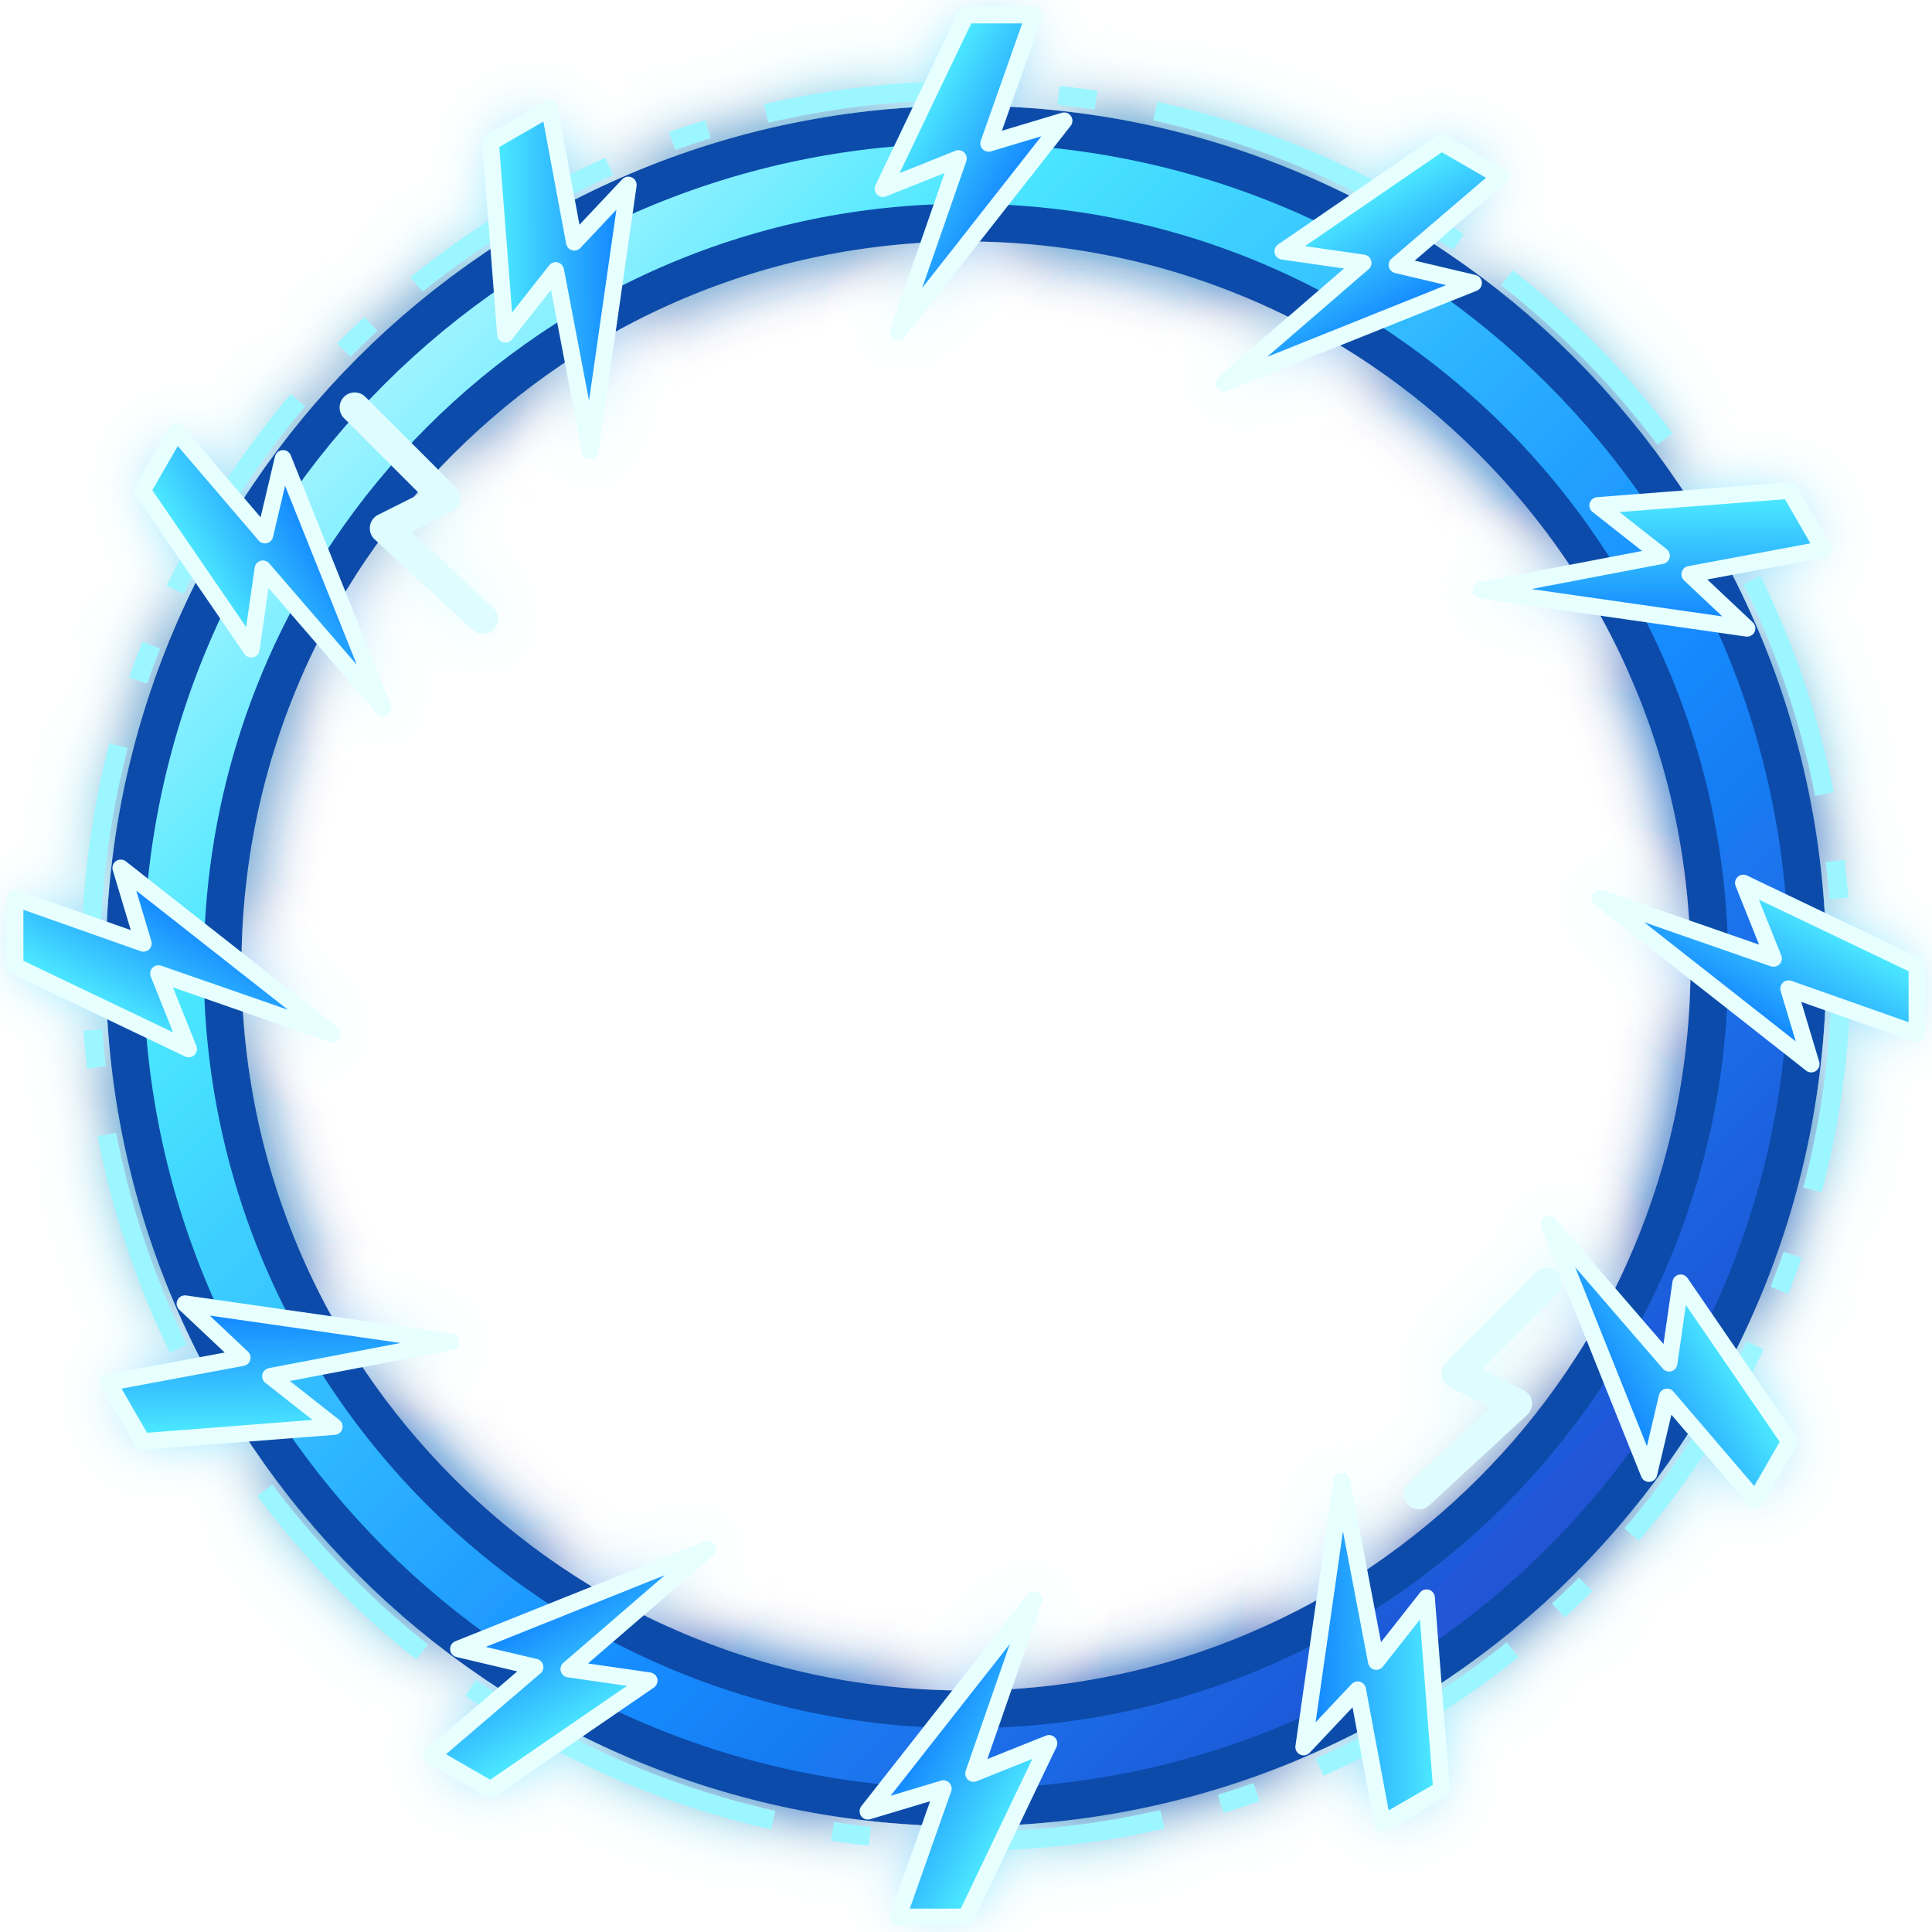
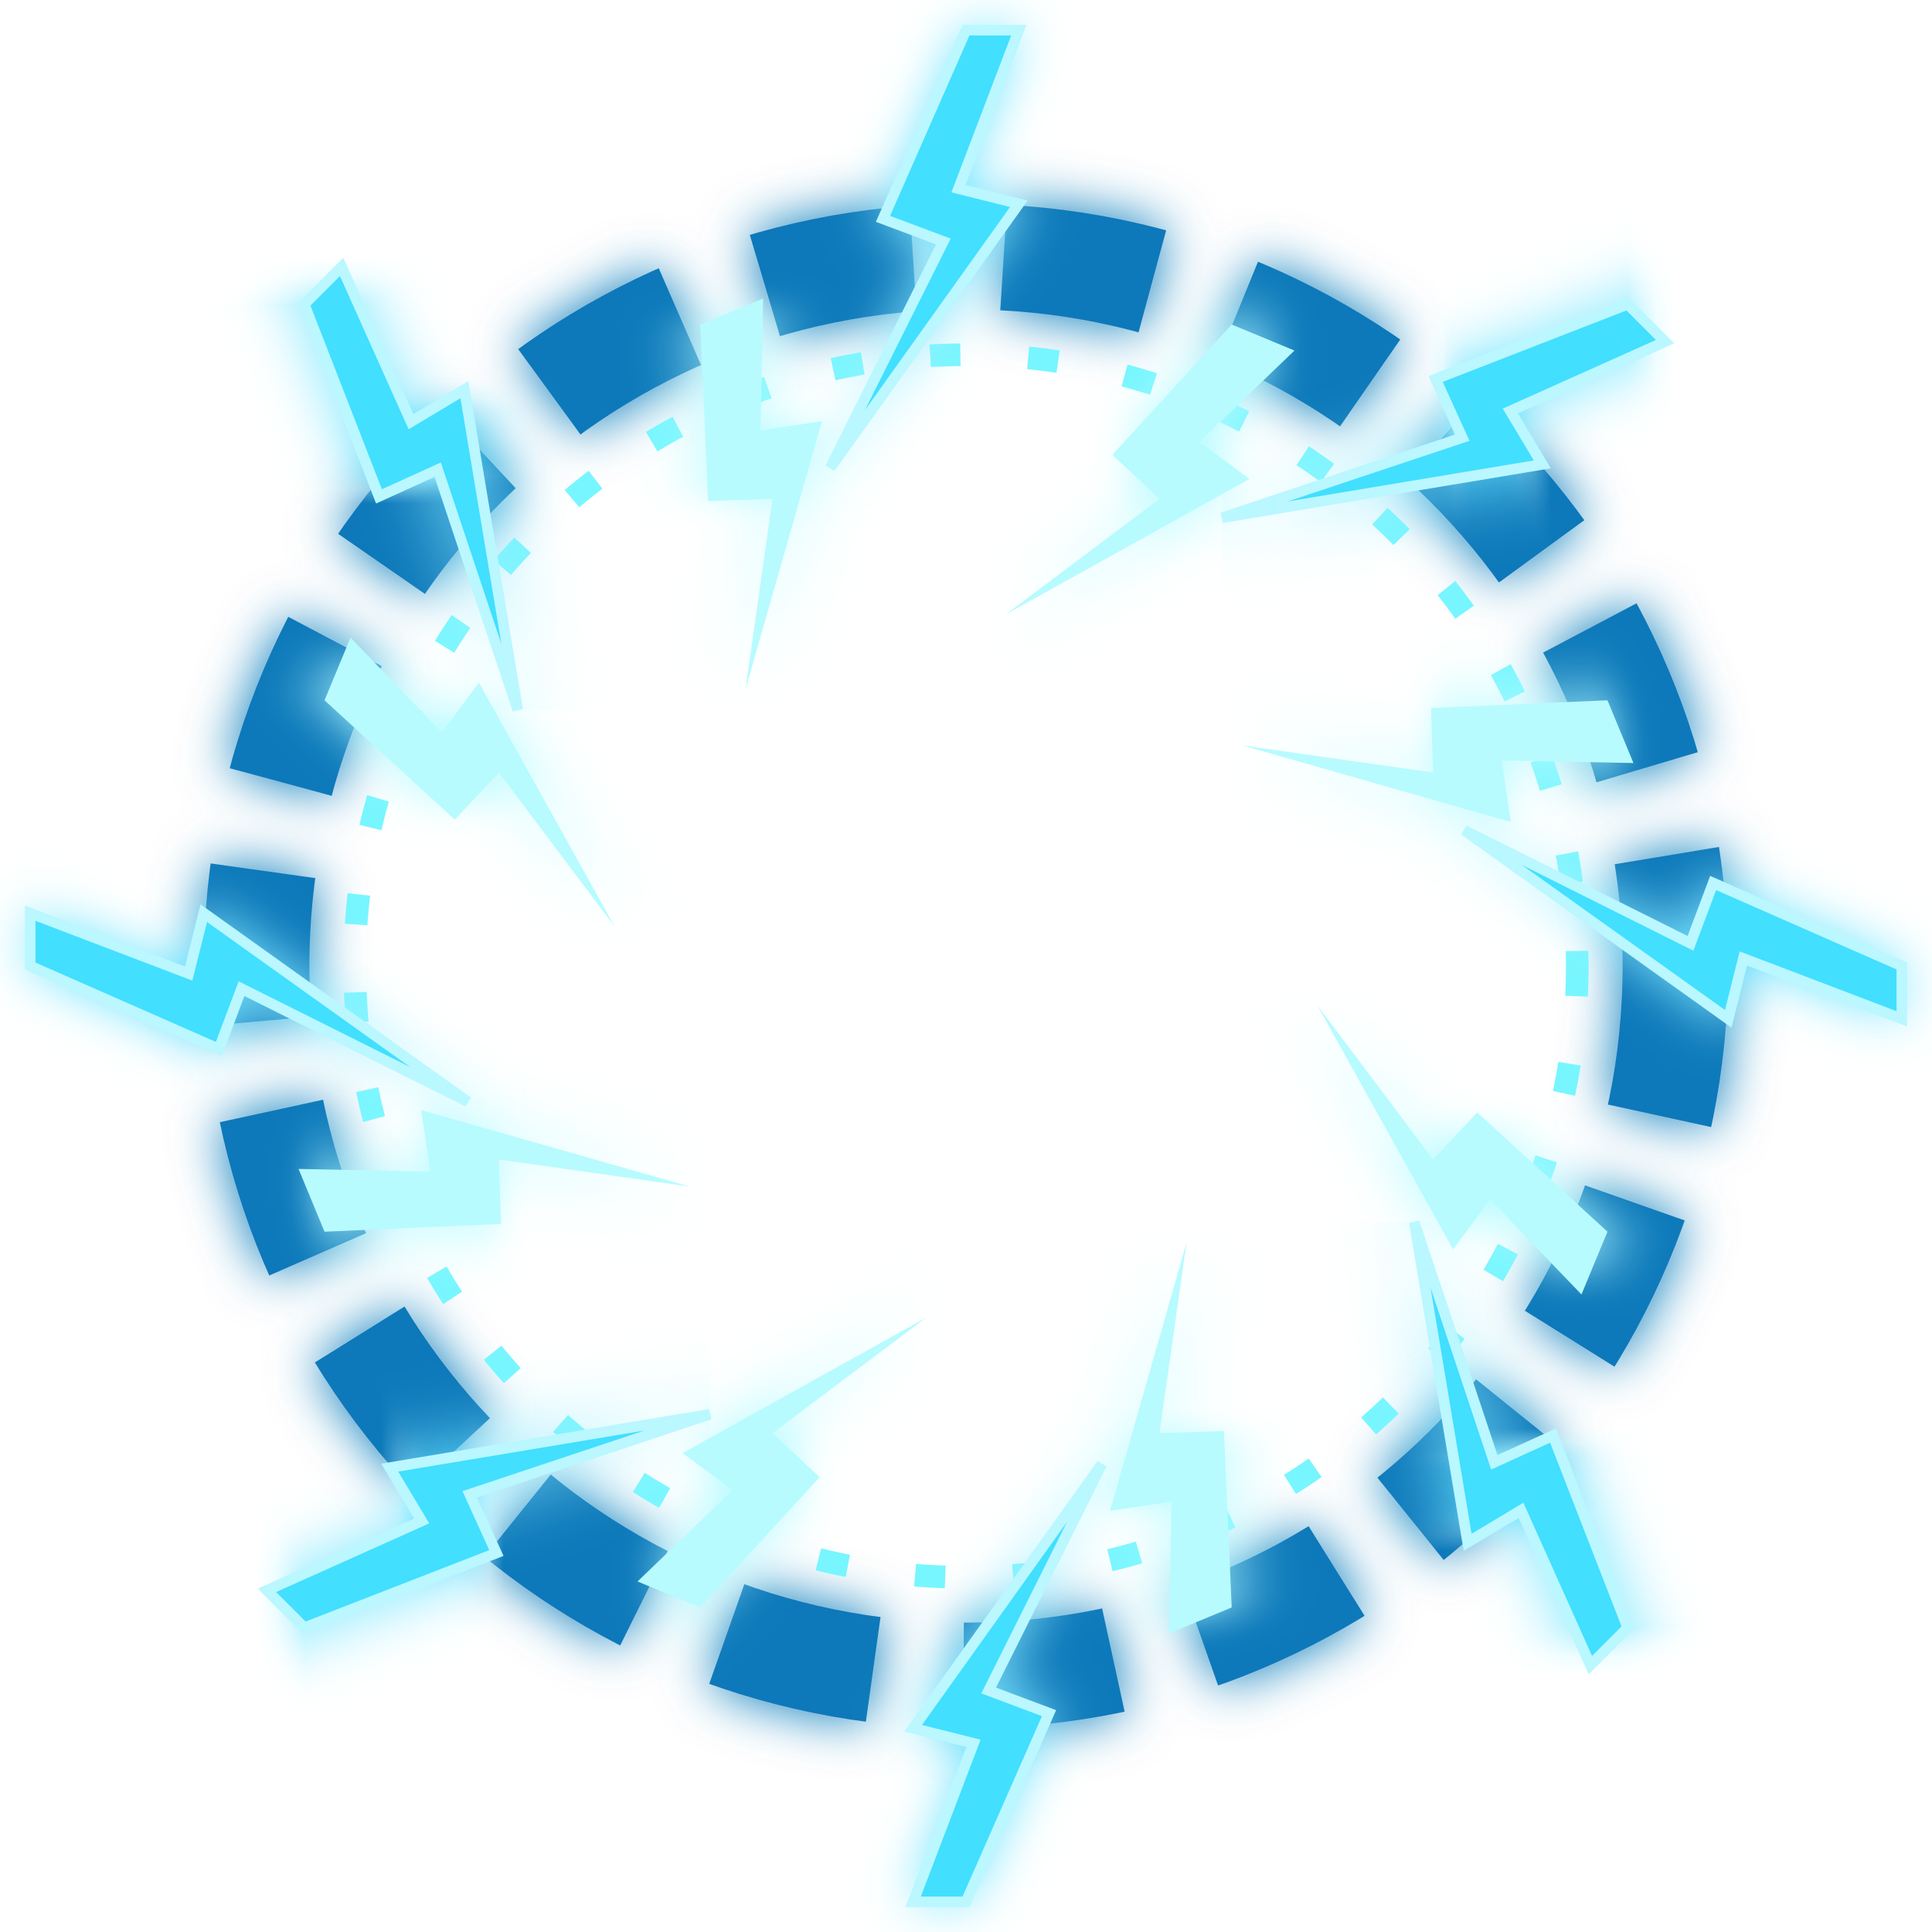
<svg xmlns="http://www.w3.org/2000/svg" viewBox="0 0 256 256">
  <defs>
-     <linearGradient id="fire" x1="0" y1="0" x2="0.8" y2="1">
-       <stop stop-color="#fff5a1" />
-       <stop offset=".24" stop-color="#ff9d27" />
-       <stop offset=".58" stop-color="#ff3b12" />
-       <stop offset="1" stop-color="#7f1008" />
-     </linearGradient>
-     <linearGradient id="ice" x1="0" y1="0" x2="1" y2="1">
-       <stop stop-color="#f4ffff" />
-       <stop offset=".26" stop-color="#4be7ff" />
-       <stop offset=".62" stop-color="#168bff" />
-       <stop offset="1" stop-color="#2637be" />
-     </linearGradient>
-     <linearGradient id="metal" x1="0" y1="0" x2="1" y2="1">
-       <stop stop-color="#fff" />
-       <stop offset=".25" stop-color="#a9b8c3" />
-       <stop offset=".52" stop-color="#35414b" />
-       <stop offset=".78" stop-color="#e8f5ff" />
-       <stop offset="1" stop-color="#65737e" />
-     </linearGradient>
-     <linearGradient id="gold" x1="0" y1="0" x2="1" y2="1">
-       <stop stop-color="#fff1a5" />
-       <stop offset=".25" stop-color="#e6b84c" />
-       <stop offset=".55" stop-color="#8b5b12" />
-       <stop offset=".8" stop-color="#ffe890" />
-       <stop offset="1" stop-color="#9a6b1d" />
-     </linearGradient>
-     <linearGradient id="bronze" x1="0" y1="0" x2="1" y2="1">
-       <stop stop-color="#f5c096" />
-       <stop offset=".28" stop-color="#a45b2b" />
-       <stop offset=".56" stop-color="#63351c" />
-       <stop offset=".8" stop-color="#e9a36d" />
-       <stop offset="1" stop-color="#78421f" />
-     </linearGradient>
-     <linearGradient id="diamond" x1="0" y1="0" x2="1" y2="1">
-       <stop stop-color="#fff" />
-       <stop offset=".25" stop-color="#8ff3ff" />
-       <stop offset=".56" stop-color="#2f819c" />
-       <stop offset=".8" stop-color="#e6ffff" />
-       <stop offset="1" stop-color="#5dc3ee" />
-     </linearGradient>
-     <linearGradient id="rainbow" x1="0" y1="0" x2="1" y2="1">
-       <stop stop-color="#ff294f" />
-       <stop offset=".16" stop-color="#ff9c21" />
-       <stop offset=".32" stop-color="#faff35" />
-       <stop offset=".48" stop-color="#2dff81" />
-       <stop offset=".64" stop-color="#19dfff" />
-       <stop offset=".82" stop-color="#6a4dff" />
-       <stop offset="1" stop-color="#ff38c7" />
-     </linearGradient>
-     <linearGradient id="neon" x1="0" y1="0" x2="1" y2="1">
-       <stop stop-color="#ffe0ff" />
-       <stop offset=".3" stop-color="#e05bff" />
-       <stop offset=".7" stop-color="#7025ec" />
-       <stop offset="1" stop-color="#ff8aff" />
-     </linearGradient>
    <filter id="glow" x="-60%" y="-60%" width="220%" height="220%">
-       <feGaussianBlur stdDeviation="4" result="blur" />
+       <feGaussianBlur stdDeviation="3.5" result="b" />
      <feMerge>
-         <feMergeNode in="blur" />
+         <feMergeNode in="b" />
        <feMergeNode in="SourceGraphic" />
      </feMerge>
    </filter>
+     <linearGradient id="metal" x1="0" y1="0" x2="1" y2="1">
+       <stop stop-color="#fff" />
+       <stop offset=".25" stop-color="#7b858e" />
+       <stop offset=".48" stop-color="#242a30" />
+       <stop offset=".72" stop-color="#c6d0d8" />
+       <stop offset="1" stop-color="#4d555d" />
+     </linearGradient>
  </defs>
-   <g filter="url(#glow)">
-     <circle cx="128" cy="128" r="105" fill="none" stroke="#084caa" stroke-width="18" />
-     <circle cx="128" cy="128" r="105" fill="none" stroke="url(#ice)" stroke-width="8" />
-     <circle cx="128" cy="128" r="116" fill="none" stroke="#9cf6ff" stroke-width="2.5" stroke-dasharray="30 9 5 8" />
-     <path transform="rotate(0 128 128)" d="M128 2 L117 25 L127 21 L119 44 L141 16 L131 19 L137 2Z" fill="url(#ice)" stroke="#e7ffff" stroke-width="2.2" stroke-linejoin="round" />
-     <path transform="rotate(30 128 128)" d="M128 2 L117 25 L127 21 L119 44 L141 16 L131 19 L137 2Z" fill="url(#ice)" stroke="#e7ffff" stroke-width="2.2" stroke-linejoin="round" />
-     <path transform="rotate(60 128 128)" d="M128 2 L117 25 L127 21 L119 44 L141 16 L131 19 L137 2Z" fill="url(#ice)" stroke="#e7ffff" stroke-width="2.2" stroke-linejoin="round" />
-     <path transform="rotate(90 128 128)" d="M128 2 L117 25 L127 21 L119 44 L141 16 L131 19 L137 2Z" fill="url(#ice)" stroke="#e7ffff" stroke-width="2.2" stroke-linejoin="round" />
-     <path transform="rotate(120 128 128)" d="M128 2 L117 25 L127 21 L119 44 L141 16 L131 19 L137 2Z" fill="url(#ice)" stroke="#e7ffff" stroke-width="2.2" stroke-linejoin="round" />
-     <path transform="rotate(150 128 128)" d="M128 2 L117 25 L127 21 L119 44 L141 16 L131 19 L137 2Z" fill="url(#ice)" stroke="#e7ffff" stroke-width="2.2" stroke-linejoin="round" />
-     <path transform="rotate(180 128 128)" d="M128 2 L117 25 L127 21 L119 44 L141 16 L131 19 L137 2Z" fill="url(#ice)" stroke="#e7ffff" stroke-width="2.2" stroke-linejoin="round" />
-     <path transform="rotate(210 128 128)" d="M128 2 L117 25 L127 21 L119 44 L141 16 L131 19 L137 2Z" fill="url(#ice)" stroke="#e7ffff" stroke-width="2.2" stroke-linejoin="round" />
-     <path transform="rotate(240 128 128)" d="M128 2 L117 25 L127 21 L119 44 L141 16 L131 19 L137 2Z" fill="url(#ice)" stroke="#e7ffff" stroke-width="2.2" stroke-linejoin="round" />
-     <path transform="rotate(270 128 128)" d="M128 2 L117 25 L127 21 L119 44 L141 16 L131 19 L137 2Z" fill="url(#ice)" stroke="#e7ffff" stroke-width="2.2" stroke-linejoin="round" />
-     <path transform="rotate(300 128 128)" d="M128 2 L117 25 L127 21 L119 44 L141 16 L131 19 L137 2Z" fill="url(#ice)" stroke="#e7ffff" stroke-width="2.2" stroke-linejoin="round" />
-     <path transform="rotate(330 128 128)" d="M128 2 L117 25 L127 21 L119 44 L141 16 L131 19 L137 2Z" fill="url(#ice)" stroke="#e7ffff" stroke-width="2.2" stroke-linejoin="round" />
-     <path d="M47 54l12 12-8 4 13 12M205 170l-12 12 8 4-13 12" fill="none" stroke="#dffcff" stroke-width="4" stroke-linecap="round" stroke-linejoin="round" />
+   <g>
+     <circle cx="128" cy="128" r="94" fill="none" stroke="#0c79ba" stroke-width="14" stroke-dasharray="20 12" filter="url(#glow)" />
+     <circle cx="128" cy="128" r="81" fill="none" stroke="#77f6ff" stroke-width="3" stroke-dasharray="4 9" />
+     <path transform="rotate(0 128 128)" d="M128 4l-11 25 8 3-15 30 25-35-8-2 8-21z" fill="#42dfff" stroke="#baf7ff" stroke-width="1.4" filter="url(#glow)" />
+     <path transform="rotate(45 128 128)" d="M128 4l-11 25 8 3-15 30 25-35-8-2 8-21z" fill="#42dfff" stroke="#baf7ff" stroke-width="1.4" filter="url(#glow)" />
+     <path transform="rotate(90 128 128)" d="M128 4l-11 25 8 3-15 30 25-35-8-2 8-21z" fill="#42dfff" stroke="#baf7ff" stroke-width="1.4" filter="url(#glow)" />
+     <path transform="rotate(135 128 128)" d="M128 4l-11 25 8 3-15 30 25-35-8-2 8-21z" fill="#42dfff" stroke="#baf7ff" stroke-width="1.4" filter="url(#glow)" />
+     <path transform="rotate(180 128 128)" d="M128 4l-11 25 8 3-15 30 25-35-8-2 8-21z" fill="#42dfff" stroke="#baf7ff" stroke-width="1.4" filter="url(#glow)" />
+     <path transform="rotate(225 128 128)" d="M128 4l-11 25 8 3-15 30 25-35-8-2 8-21z" fill="#42dfff" stroke="#baf7ff" stroke-width="1.4" filter="url(#glow)" />
+     <path transform="rotate(270 128 128)" d="M128 4l-11 25 8 3-15 30 25-35-8-2 8-21z" fill="#42dfff" stroke="#baf7ff" stroke-width="1.4" filter="url(#glow)" />
+     <path transform="rotate(315 128 128)" d="M128 4l-11 25 8 3-15 30 25-35-8-2 8-21z" fill="#42dfff" stroke="#baf7ff" stroke-width="1.4" filter="url(#glow)" />
+     <path transform="rotate(22.5 128 128)" d="M128 36l-8 22 8 3-13 22 23-29-8-2 7-16z" fill="#b7fbff" filter="url(#glow)" />
+     <path transform="rotate(67.5 128 128)" d="M128 36l-8 22 8 3-13 22 23-29-8-2 7-16z" fill="#b7fbff" filter="url(#glow)" />
+     <path transform="rotate(112.5 128 128)" d="M128 36l-8 22 8 3-13 22 23-29-8-2 7-16z" fill="#b7fbff" filter="url(#glow)" />
+     <path transform="rotate(157.5 128 128)" d="M128 36l-8 22 8 3-13 22 23-29-8-2 7-16z" fill="#b7fbff" filter="url(#glow)" />
+     <path transform="rotate(202.5 128 128)" d="M128 36l-8 22 8 3-13 22 23-29-8-2 7-16z" fill="#b7fbff" filter="url(#glow)" />
+     <path transform="rotate(247.5 128 128)" d="M128 36l-8 22 8 3-13 22 23-29-8-2 7-16z" fill="#b7fbff" filter="url(#glow)" />
+     <path transform="rotate(292.5 128 128)" d="M128 36l-8 22 8 3-13 22 23-29-8-2 7-16z" fill="#b7fbff" filter="url(#glow)" />
+     <path transform="rotate(337.5 128 128)" d="M128 36l-8 22 8 3-13 22 23-29-8-2 7-16z" fill="#b7fbff" filter="url(#glow)" />
  </g>
</svg>
